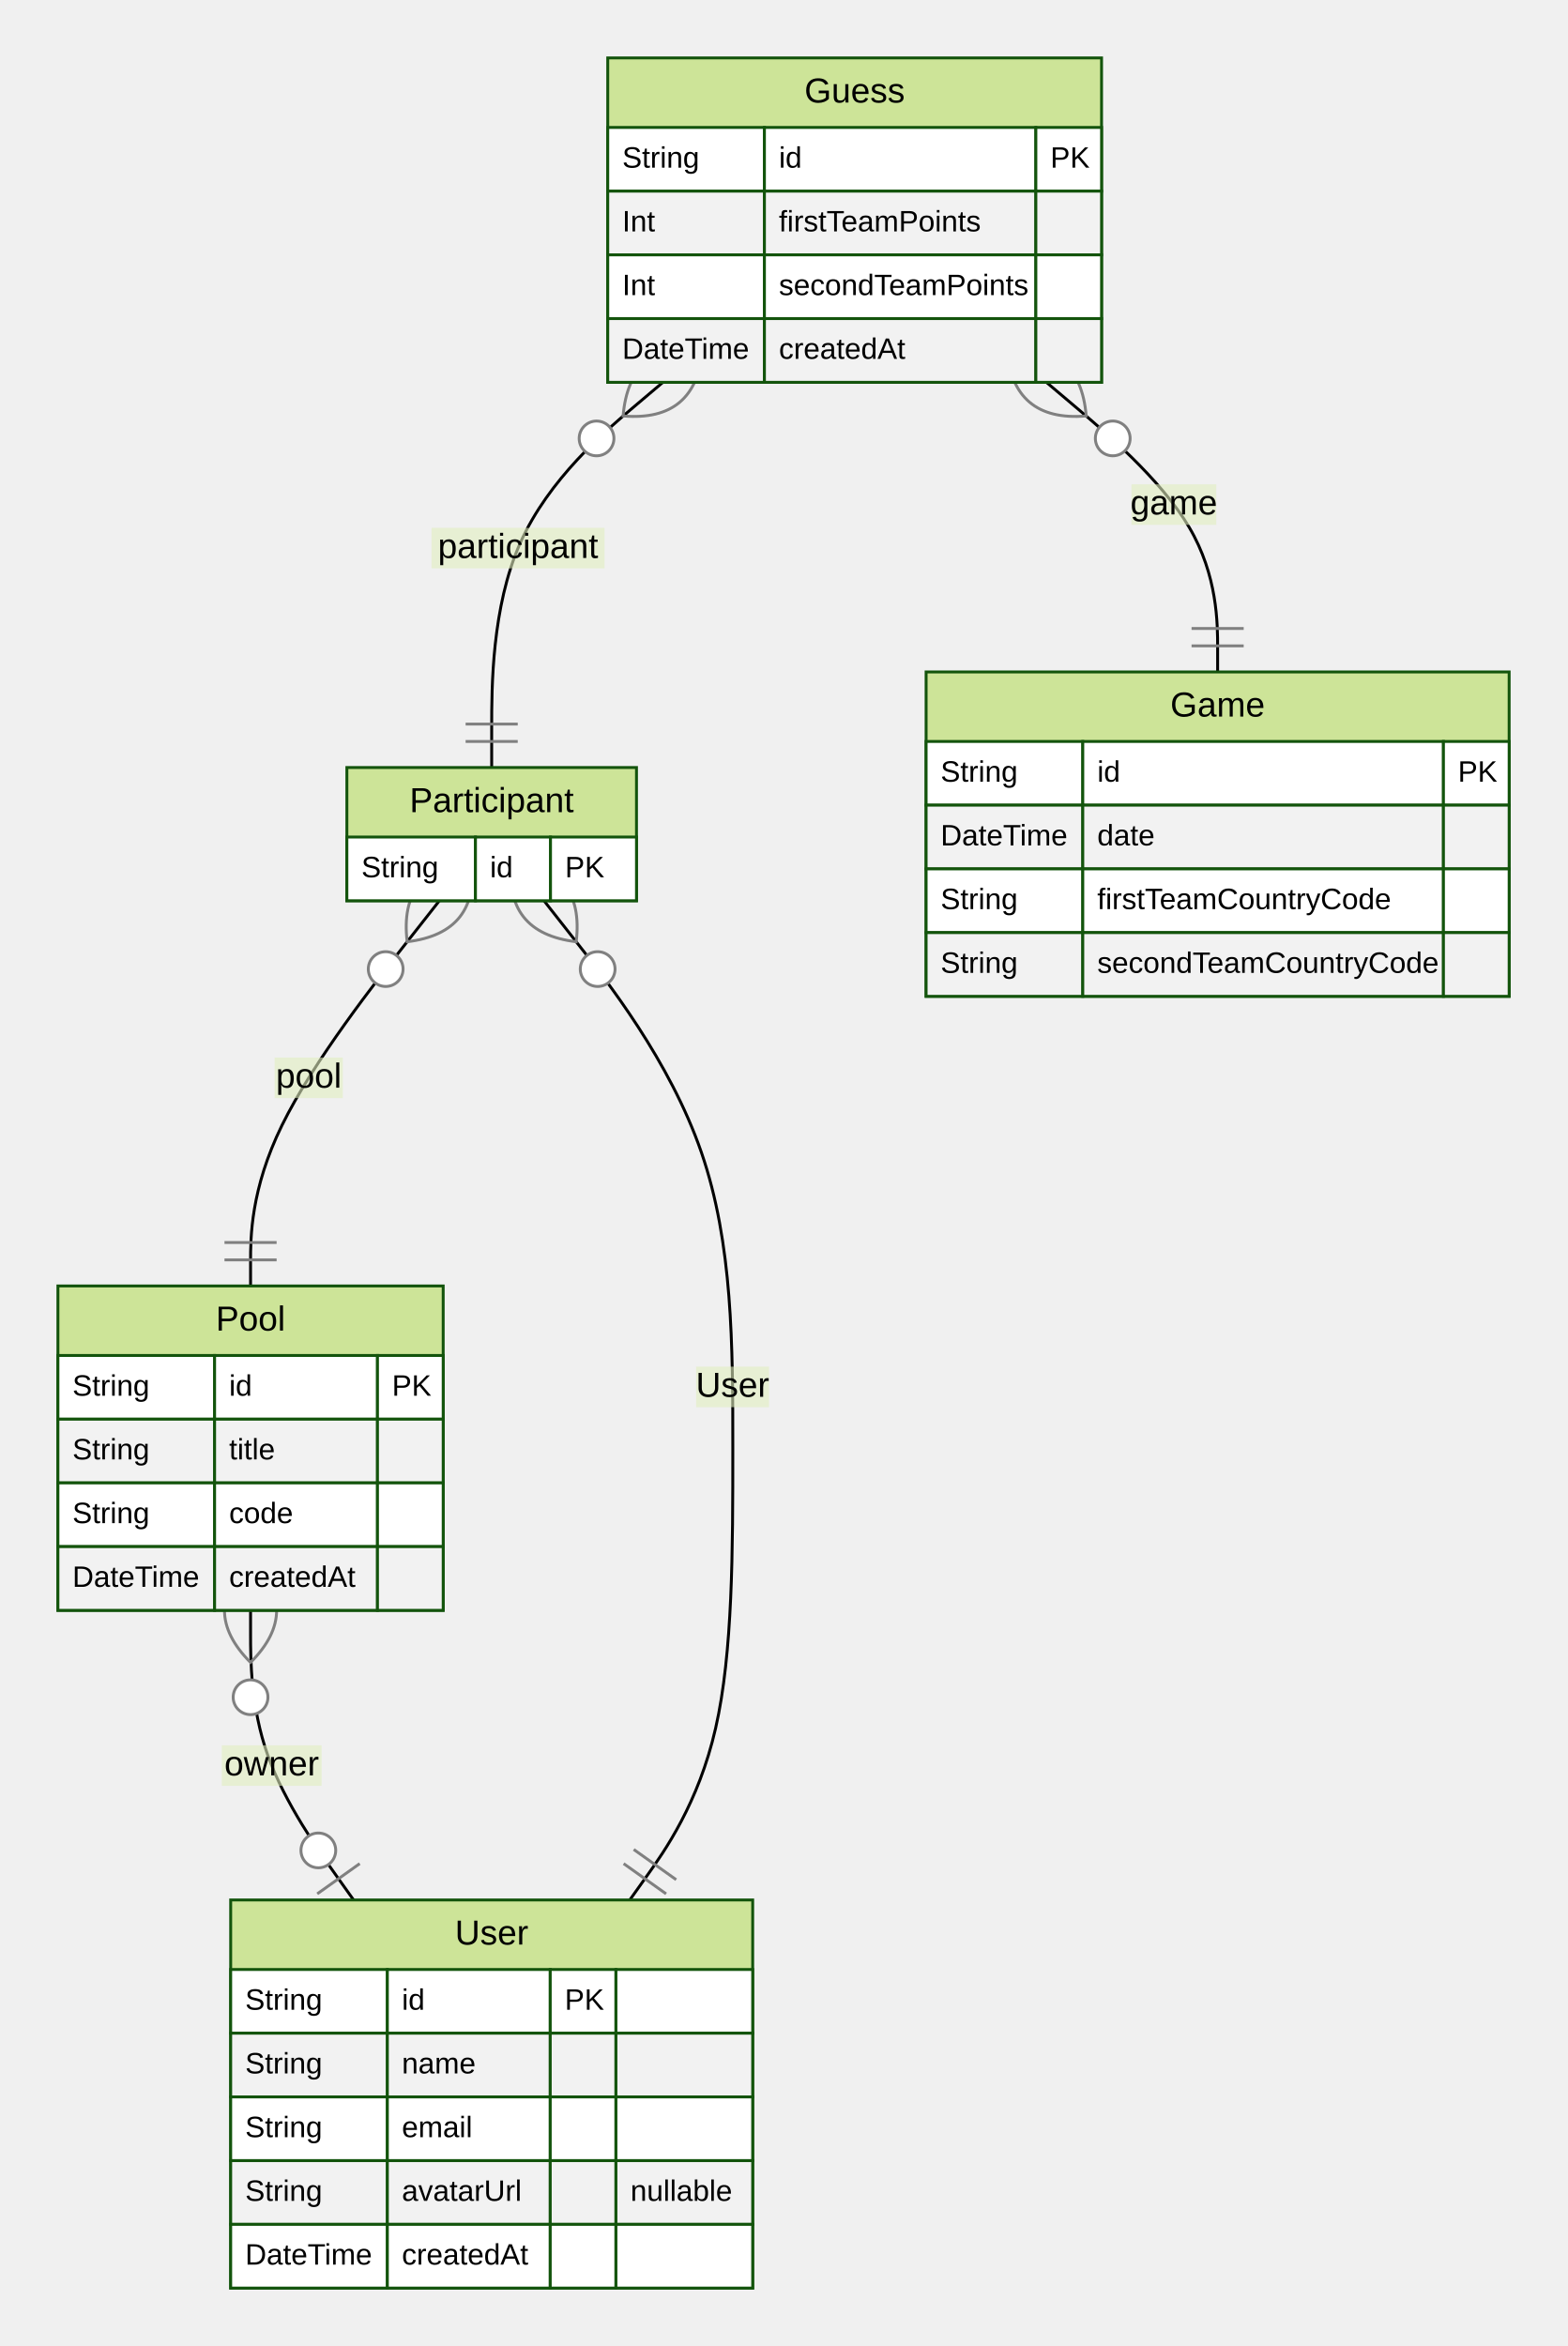
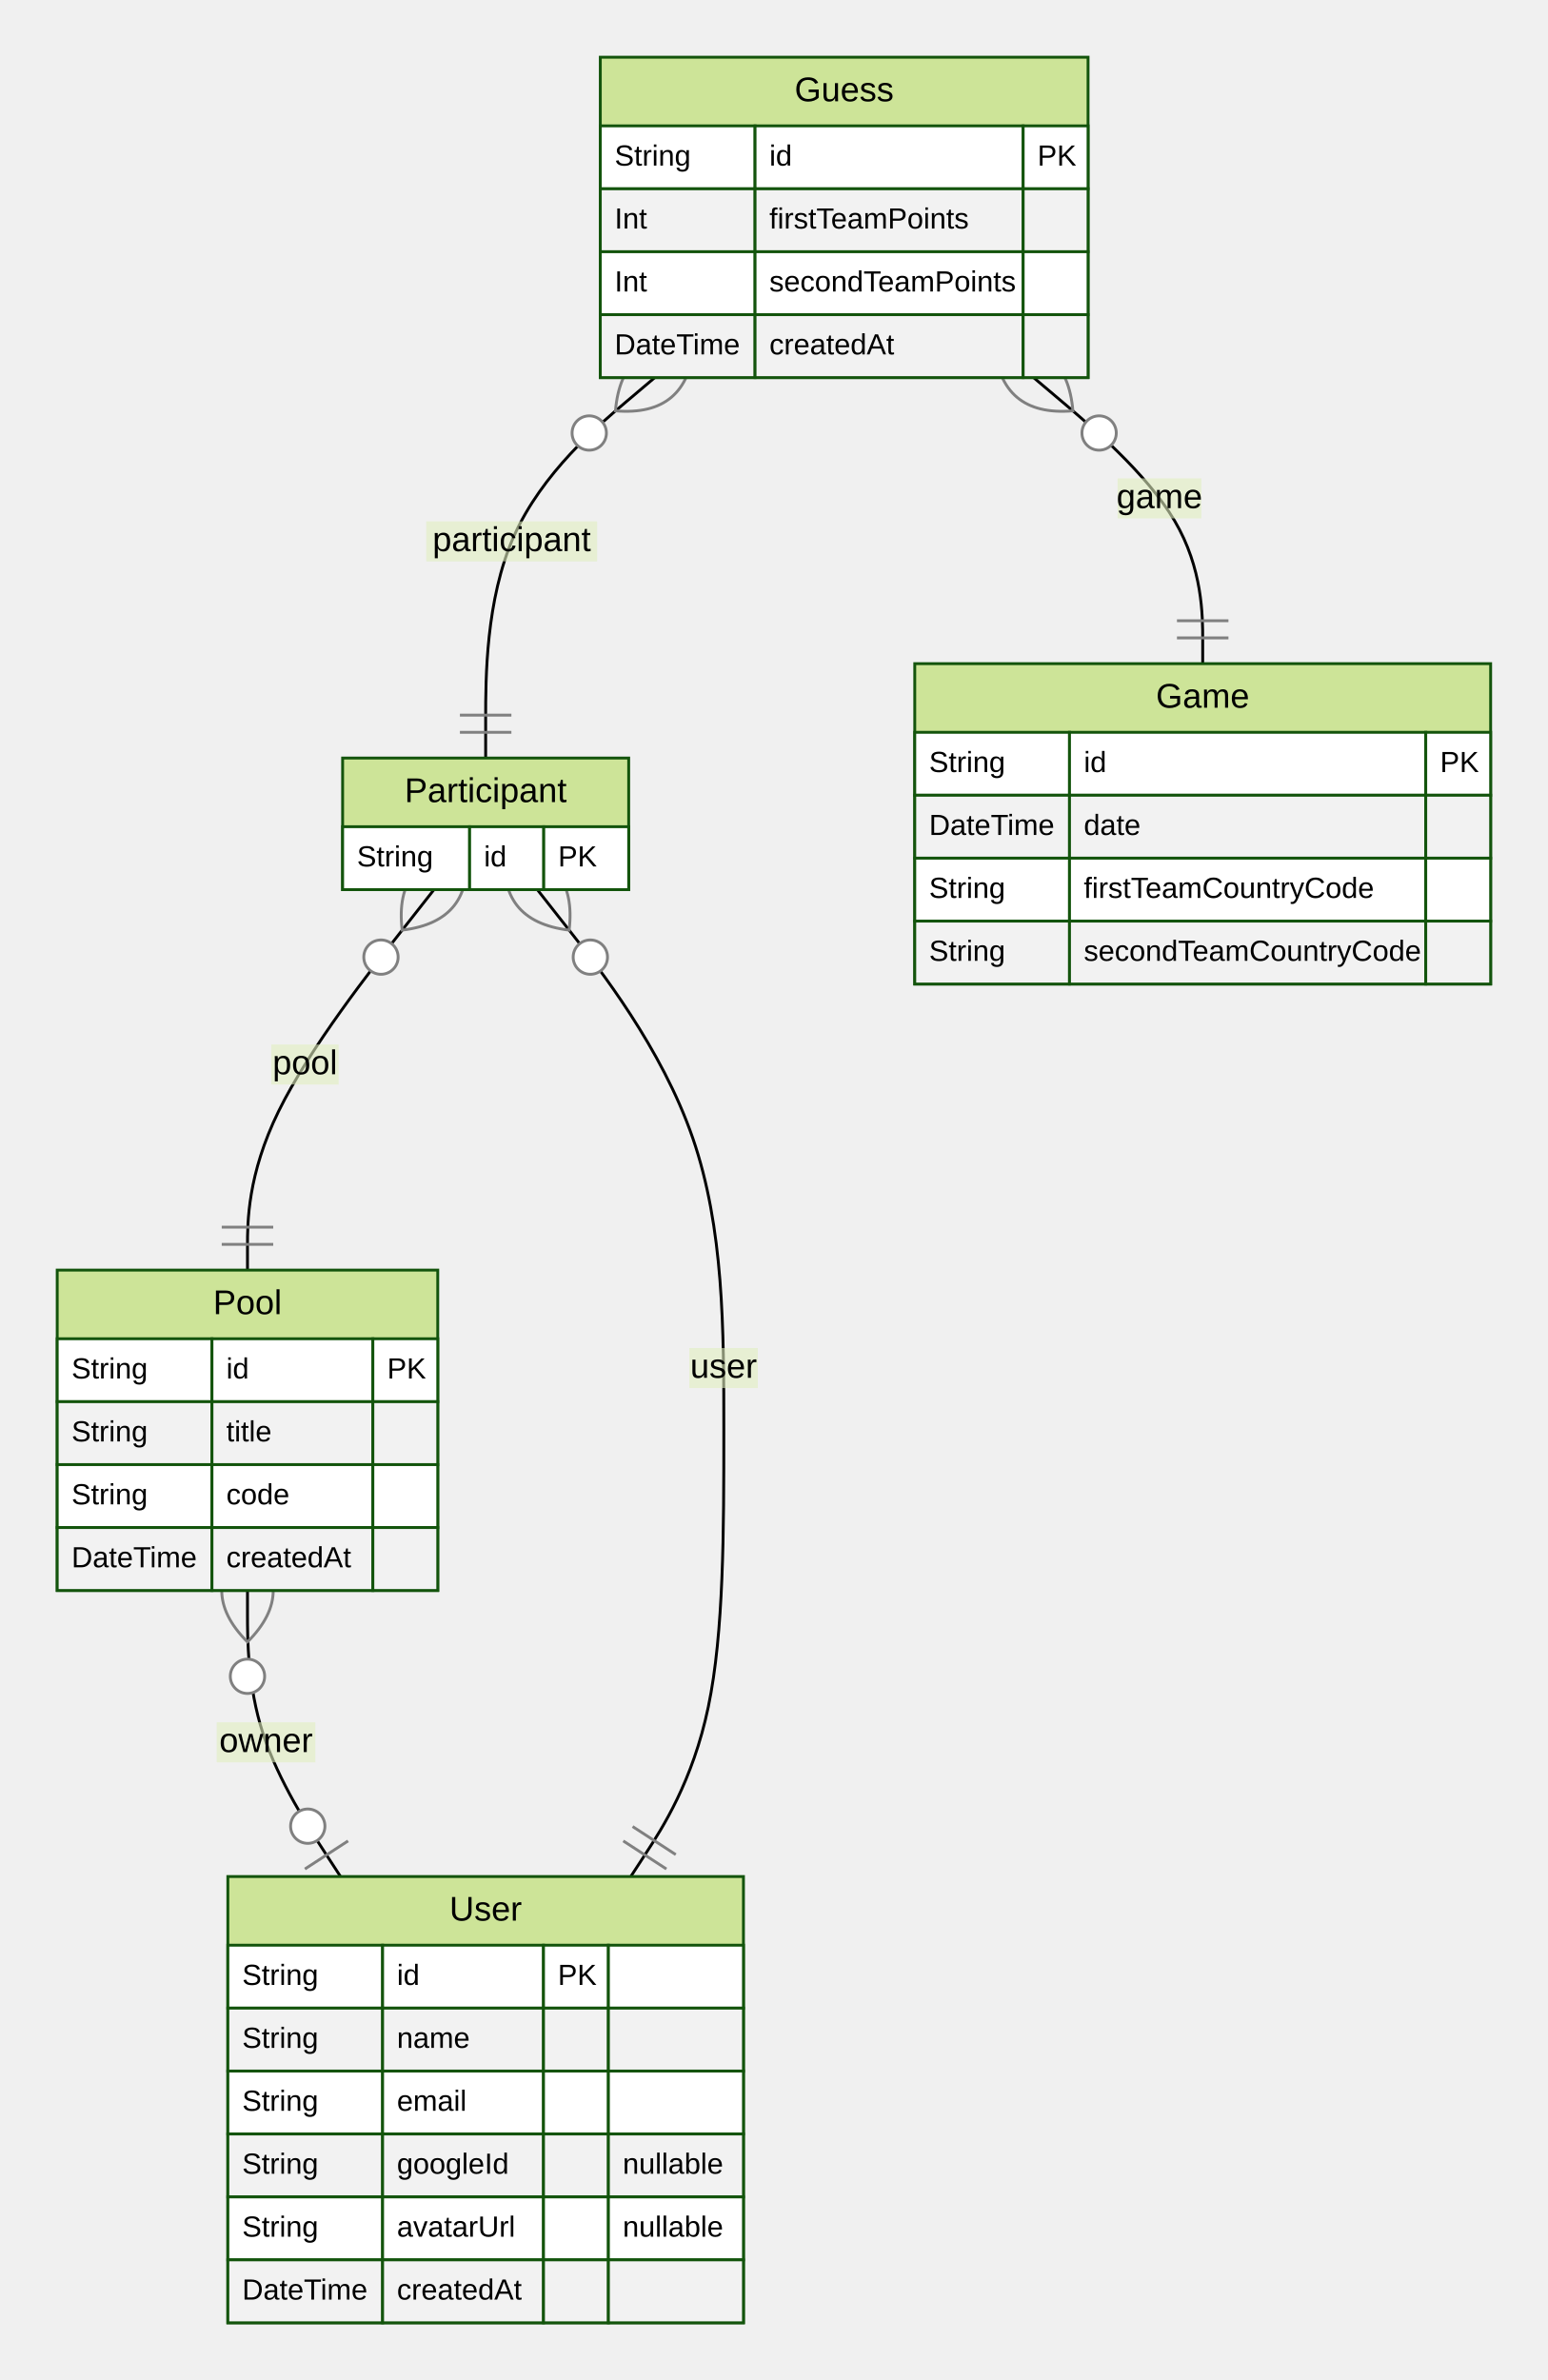
- <svg xmlns="http://www.w3.org/2000/svg" aria-labelledby="chart-title-mermaid-0 chart-desc-mermaid-0" role="img" viewBox="0 0 541.082 810" style="max-width: 541.082px; background-color: white;" width="100%" id="mermaid-0">
+ <svg xmlns="http://www.w3.org/2000/svg" aria-labelledby="chart-title-mermaid-0 chart-desc-mermaid-0" role="img" viewBox="0 0 541.082 832" style="max-width: 541.082px; background-color: white;" width="100%" id="mermaid-0">
  <style>#mermaid-0 {font-family:"trebuchet ms",verdana,arial,sans-serif;font-size:16px;fill:#000000;}#mermaid-0 .error-icon{fill:#552222;}#mermaid-0 .error-text{fill:#552222;stroke:#552222;}#mermaid-0 .edge-thickness-normal{stroke-width:2px;}#mermaid-0 .edge-thickness-thick{stroke-width:3.5px;}#mermaid-0 .edge-pattern-solid{stroke-dasharray:0;}#mermaid-0 .edge-pattern-dashed{stroke-dasharray:3;}#mermaid-0 .edge-pattern-dotted{stroke-dasharray:2;}#mermaid-0 .marker{fill:#000000;stroke:#000000;}#mermaid-0 .marker.cross{stroke:#000000;}#mermaid-0 svg{font-family:"trebuchet ms",verdana,arial,sans-serif;font-size:16px;}#mermaid-0 .entityBox{fill:#cde498;stroke:#13540c;}#mermaid-0 .attributeBoxOdd{fill:#ffffff;stroke:#13540c;}#mermaid-0 .attributeBoxEven{fill:#f2f2f2;stroke:#13540c;}#mermaid-0 .relationshipLabelBox{fill:hsl(78.158, 58.462%, 84.51%);opacity:0.7;background-color:hsl(78.158, 58.462%, 84.51%);}#mermaid-0 .relationshipLabelBox rect{opacity:0.5;}#mermaid-0 .relationshipLine{stroke:#000000;}#mermaid-0 :root{--mermaid-font-family:"trebuchet ms",verdana,arial,sans-serif;}</style>
  <g />
  <defs>
    <marker orient="auto" markerHeight="18" markerWidth="18" refY="9" refX="0" id="ONLY_ONE_START">
      <path d="M9,0 L9,18 M15,0 L15,18" fill="none" stroke="gray" />
    </marker>
  </defs>
  <defs>
    <marker orient="auto" markerHeight="18" markerWidth="18" refY="9" refX="18" id="ONLY_ONE_END">
      <path d="M3,0 L3,18 M9,0 L9,18" fill="none" stroke="gray" />
    </marker>
  </defs>
  <defs>
    <marker orient="auto" markerHeight="18" markerWidth="30" refY="9" refX="0" id="ZERO_OR_ONE_START">
      <circle r="6" cy="9" cx="21" fill="white" stroke="gray" />
      <path d="M9,0 L9,18" fill="none" stroke="gray" />
    </marker>
  </defs>
  <defs>
    <marker orient="auto" markerHeight="18" markerWidth="30" refY="9" refX="30" id="ZERO_OR_ONE_END">
      <circle r="6" cy="9" cx="9" fill="white" stroke="gray" />
      <path d="M21,0 L21,18" fill="none" stroke="gray" />
    </marker>
  </defs>
  <defs>
    <marker orient="auto" markerHeight="36" markerWidth="45" refY="18" refX="18" id="ONE_OR_MORE_START">
      <path d="M0,18 Q 18,0 36,18 Q 18,36 0,18 M42,9 L42,27" fill="none" stroke="gray" />
    </marker>
  </defs>
  <defs>
    <marker orient="auto" markerHeight="36" markerWidth="45" refY="18" refX="27" id="ONE_OR_MORE_END">
      <path d="M3,9 L3,27 M9,18 Q27,0 45,18 Q27,36 9,18" fill="none" stroke="gray" />
    </marker>
  </defs>
  <defs>
    <marker orient="auto" markerHeight="36" markerWidth="57" refY="18" refX="18" id="ZERO_OR_MORE_START">
      <circle r="6" cy="18" cx="48" fill="white" stroke="gray" />
      <path d="M0,18 Q18,0 36,18 Q18,36 0,18" fill="none" stroke="gray" />
    </marker>
  </defs>
  <defs>
    <marker orient="auto" markerHeight="36" markerWidth="57" refY="18" refX="39" id="ZERO_OR_MORE_END">
      <circle r="6" cy="18" cx="9" fill="white" stroke="gray" />
      <path d="M21,18 Q39,0 57,18 Q39,36 21,18" fill="none" stroke="gray" />
    </marker>
  </defs>
-   <path marker-start="url(#ZERO_OR_MORE_START)" marker-end="url(#ZERO_OR_ONE_END)" fill="none" stroke="gray" d="M86.513,556L86.513,564.333C86.513,572.667,86.513,589.333,92.443,606C98.373,622.667,110.233,639.333,116.163,647.667L122.093,656" class="er relationshipLine" />
+   <path marker-start="url(#ZERO_OR_MORE_START)" marker-end="url(#ZERO_OR_ONE_END)" fill="none" stroke="gray" d="M86.513,556L86.513,564.333C86.513,572.667,86.513,589.333,91.934,606C97.354,622.667,108.195,639.333,113.615,647.667L119.035,656" class="er relationshipLine" />
  <path marker-start="url(#ZERO_OR_MORE_START)" marker-end="url(#ONLY_ONE_END)" fill="none" stroke="gray" d="M151.705,311L140.839,324.833C129.974,338.667,108.244,366.333,97.378,388.5C86.513,410.667,86.513,427.333,86.513,435.667L86.513,444" class="er relationshipLine" />
-   <path marker-start="url(#ZERO_OR_MORE_START)" marker-end="url(#ONLY_ONE_END)" fill="none" stroke="gray" d="M187.835,311L198.7,324.833C209.565,338.667,231.296,366.333,242.161,397.833C253.026,429.333,253.026,464.667,253.026,500C253.026,535.333,253.026,570.667,247.096,596.667C241.167,622.667,229.307,639.333,223.377,647.667L217.447,656" class="er relationshipLine" />
+   <path marker-start="url(#ZERO_OR_MORE_START)" marker-end="url(#ONLY_ONE_END)" fill="none" stroke="gray" d="M187.835,311L198.7,324.833C209.565,338.667,231.296,366.333,242.161,397.833C253.026,429.333,253.026,464.667,253.026,500C253.026,535.333,253.026,570.667,247.606,596.667C242.186,622.667,231.345,639.333,225.925,647.667L220.504,656" class="er relationshipLine" />
  <path marker-start="url(#ZERO_OR_MORE_START)" marker-end="url(#ONLY_ONE_END)" fill="none" stroke="gray" d="M228.887,132L219.034,140.333C209.181,148.667,189.476,165.333,179.623,187.5C169.77,209.667,169.77,237.333,169.77,251.167L169.77,265" class="er relationshipLine" />
  <path marker-start="url(#ZERO_OR_MORE_START)" marker-end="url(#ONLY_ONE_END)" fill="none" stroke="gray" d="M361.309,132L371.162,140.333C381.015,148.667,400.72,165.333,410.573,182C420.426,198.667,420.426,215.333,420.426,223.667L420.426,232" class="er relationshipLine" />
  <g transform="translate(20,444 )" id="Pool">
    <rect height="112" width="133.026" y="0" x="0" stroke="gray" fill-opacity="100%" fill="honeydew" class="er entityBox" />
    <text transform="translate(66.51321,12)" style="font-family: &quot;trebuchet ms&quot;, verdana, arial, sans-serif;; font-size: 12px" text-anchor="middle" dominant-baseline="middle" y="0" x="0" id="entity-Pool" class="er entityLabel">Pool</text>
    <rect height="22" width="54.096" y="24" x="0" stroke="gray" fill-opacity="100%" fill="honeydew" class="er attributeBoxOdd" />
    <text transform="translate(5,35)" style="font-family: &quot;trebuchet ms&quot;, verdana, arial, sans-serif;; font-size: 10.2px" text-anchor="left" dominant-baseline="middle" y="0" x="0" id="entity-Pool-attr-1-type" class="er entityLabel">String</text>
    <rect height="22" width="56.243" y="24" x="54.096" stroke="gray" fill-opacity="100%" fill="honeydew" class="er attributeBoxOdd" />
    <text transform="translate(59.09555,35)" style="font-family: &quot;trebuchet ms&quot;, verdana, arial, sans-serif;; font-size: 10.2px" text-anchor="left" dominant-baseline="middle" y="0" x="0" id="entity-Pool-attr-1-name" class="er entityLabel">id</text>
    <rect height="22" width="22.688" y="24" x="110.339" stroke="gray" fill-opacity="100%" fill="honeydew" class="er attributeBoxOdd" />
    <text transform="translate(115.3387,35)" style="font-family: &quot;trebuchet ms&quot;, verdana, arial, sans-serif;; font-size: 10.2px" text-anchor="left" dominant-baseline="middle" y="0" x="0" id="entity-Pool-attr-1-key" class="er entityLabel">PK</text>
    <rect height="22" width="54.096" y="46" x="0" stroke="gray" fill-opacity="100%" fill="honeydew" class="er attributeBoxEven" />
    <text transform="translate(5,57)" style="font-family: &quot;trebuchet ms&quot;, verdana, arial, sans-serif;; font-size: 10.2px" text-anchor="left" dominant-baseline="middle" y="0" x="0" id="entity-Pool-attr-2-type" class="er entityLabel">String</text>
    <rect height="22" width="56.243" y="46" x="54.096" stroke="gray" fill-opacity="100%" fill="honeydew" class="er attributeBoxEven" />
    <text transform="translate(59.09555,57)" style="font-family: &quot;trebuchet ms&quot;, verdana, arial, sans-serif;; font-size: 10.2px" text-anchor="left" dominant-baseline="middle" y="0" x="0" id="entity-Pool-attr-2-name" class="er entityLabel">title</text>
    <rect height="22" width="22.688" y="46" x="110.339" stroke="gray" fill-opacity="100%" fill="honeydew" class="er attributeBoxEven" />
    <text transform="translate(115.3387,57)" style="font-family: &quot;trebuchet ms&quot;, verdana, arial, sans-serif;; font-size: 10.2px" text-anchor="left" dominant-baseline="middle" y="0" x="0" id="entity-Pool-attr-2-key" class="er entityLabel" />
    <rect height="22" width="54.096" y="68" x="0" stroke="gray" fill-opacity="100%" fill="honeydew" class="er attributeBoxOdd" />
    <text transform="translate(5,79)" style="font-family: &quot;trebuchet ms&quot;, verdana, arial, sans-serif;; font-size: 10.2px" text-anchor="left" dominant-baseline="middle" y="0" x="0" id="entity-Pool-attr-3-type" class="er entityLabel">String</text>
    <rect height="22" width="56.243" y="68" x="54.096" stroke="gray" fill-opacity="100%" fill="honeydew" class="er attributeBoxOdd" />
    <text transform="translate(59.09555,79)" style="font-family: &quot;trebuchet ms&quot;, verdana, arial, sans-serif;; font-size: 10.2px" text-anchor="left" dominant-baseline="middle" y="0" x="0" id="entity-Pool-attr-3-name" class="er entityLabel">code</text>
    <rect height="22" width="22.688" y="68" x="110.339" stroke="gray" fill-opacity="100%" fill="honeydew" class="er attributeBoxOdd" />
    <text transform="translate(115.3387,79)" style="font-family: &quot;trebuchet ms&quot;, verdana, arial, sans-serif;; font-size: 10.2px" text-anchor="left" dominant-baseline="middle" y="0" x="0" id="entity-Pool-attr-3-key" class="er entityLabel" />
    <rect height="22" width="54.096" y="90" x="0" stroke="gray" fill-opacity="100%" fill="honeydew" class="er attributeBoxEven" />
    <text transform="translate(5,101)" style="font-family: &quot;trebuchet ms&quot;, verdana, arial, sans-serif;; font-size: 10.2px" text-anchor="left" dominant-baseline="middle" y="0" x="0" id="entity-Pool-attr-4-type" class="er entityLabel">DateTime</text>
    <rect height="22" width="56.243" y="90" x="54.096" stroke="gray" fill-opacity="100%" fill="honeydew" class="er attributeBoxEven" />
    <text transform="translate(59.09555,101)" style="font-family: &quot;trebuchet ms&quot;, verdana, arial, sans-serif;; font-size: 10.2px" text-anchor="left" dominant-baseline="middle" y="0" x="0" id="entity-Pool-attr-4-name" class="er entityLabel">createdAt</text>
    <rect height="22" width="22.688" y="90" x="110.339" stroke="gray" fill-opacity="100%" fill="honeydew" class="er attributeBoxEven" />
    <text transform="translate(115.3387,101)" style="font-family: &quot;trebuchet ms&quot;, verdana, arial, sans-serif;; font-size: 10.2px" text-anchor="left" dominant-baseline="middle" y="0" x="0" id="entity-Pool-attr-4-key" class="er entityLabel" />
  </g>
  <g transform="translate(119.7698,265 )" id="Participant">
    <rect height="46" width="100" y="0" x="0" stroke="gray" fill-opacity="100%" fill="honeydew" class="er entityBox" />
    <text transform="translate(50,12)" style="font-family: &quot;trebuchet ms&quot;, verdana, arial, sans-serif;; font-size: 12px" text-anchor="middle" dominant-baseline="middle" y="0" x="0" id="entity-Participant" class="er entityLabel">Participant</text>
    <rect height="22" width="44.399" y="24" x="0" stroke="gray" fill-opacity="100%" fill="honeydew" class="er attributeBoxOdd" />
    <text transform="translate(5,35)" style="font-family: &quot;trebuchet ms&quot;, verdana, arial, sans-serif;; font-size: 10.2px" text-anchor="left" dominant-baseline="middle" y="0" x="0" id="entity-Participant-attr-1-type" class="er entityLabel">String</text>
    <rect height="22" width="25.911" y="24" x="44.399" stroke="gray" fill-opacity="100%" fill="honeydew" class="er attributeBoxOdd" />
    <text transform="translate(49.39862,35)" style="font-family: &quot;trebuchet ms&quot;, verdana, arial, sans-serif;; font-size: 10.2px" text-anchor="left" dominant-baseline="middle" y="0" x="0" id="entity-Participant-attr-1-name" class="er entityLabel">id</text>
    <rect height="22" width="29.69" y="24" x="70.31" stroke="gray" fill-opacity="100%" fill="honeydew" class="er attributeBoxOdd" />
    <text transform="translate(75.30976,35)" style="font-family: &quot;trebuchet ms&quot;, verdana, arial, sans-serif;; font-size: 10.2px" text-anchor="left" dominant-baseline="middle" y="0" x="0" id="entity-Participant-attr-1-key" class="er entityLabel">PK</text>
  </g>
  <g transform="translate(79.65034,656 )" id="User">
-     <rect height="134" width="180.239" y="0" x="0" stroke="gray" fill-opacity="100%" fill="honeydew" class="er entityBox" />
+     <rect height="156" width="180.239" y="0" x="0" stroke="gray" fill-opacity="100%" fill="honeydew" class="er entityBox" />
    <text transform="translate(90.11948,12)" style="font-family: &quot;trebuchet ms&quot;, verdana, arial, sans-serif;; font-size: 12px" text-anchor="middle" dominant-baseline="middle" y="0" x="0" id="entity-User" class="er entityLabel">User</text>
    <rect height="22" width="54.096" y="24" x="0" stroke="gray" fill-opacity="100%" fill="honeydew" class="er attributeBoxOdd" />
    <text transform="translate(5,35)" style="font-family: &quot;trebuchet ms&quot;, verdana, arial, sans-serif;; font-size: 10.2px" text-anchor="left" dominant-baseline="middle" y="0" x="0" id="entity-User-attr-1-type" class="er entityLabel">String</text>
    <rect height="22" width="56.243" y="24" x="54.096" stroke="gray" fill-opacity="100%" fill="honeydew" class="er attributeBoxOdd" />
    <text transform="translate(59.09555,35)" style="font-family: &quot;trebuchet ms&quot;, verdana, arial, sans-serif;; font-size: 10.2px" text-anchor="left" dominant-baseline="middle" y="0" x="0" id="entity-User-attr-1-name" class="er entityLabel">id</text>
    <rect height="22" width="22.688" y="24" x="110.339" stroke="gray" fill-opacity="100%" fill="honeydew" class="er attributeBoxOdd" />
    <text transform="translate(115.3387,35)" style="font-family: &quot;trebuchet ms&quot;, verdana, arial, sans-serif;; font-size: 10.2px" text-anchor="left" dominant-baseline="middle" y="0" x="0" id="entity-User-attr-1-key" class="er entityLabel">PK</text>
    <rect height="22" width="47.213" y="24" x="133.026" stroke="gray" fill-opacity="100%" fill="honeydew" class="er attributeBoxOdd" />
    <text transform="translate(138.0264,35)" style="font-family: &quot;trebuchet ms&quot;, verdana, arial, sans-serif;; font-size: 10.2px" text-anchor="left" dominant-baseline="middle" y="0" x="0" id="entity-User-attr-1-comment" class="er entityLabel" />
    <rect height="22" width="54.096" y="46" x="0" stroke="gray" fill-opacity="100%" fill="honeydew" class="er attributeBoxEven" />
    <text transform="translate(5,57)" style="font-family: &quot;trebuchet ms&quot;, verdana, arial, sans-serif;; font-size: 10.2px" text-anchor="left" dominant-baseline="middle" y="0" x="0" id="entity-User-attr-2-type" class="er entityLabel">String</text>
    <rect height="22" width="56.243" y="46" x="54.096" stroke="gray" fill-opacity="100%" fill="honeydew" class="er attributeBoxEven" />
    <text transform="translate(59.09555,57)" style="font-family: &quot;trebuchet ms&quot;, verdana, arial, sans-serif;; font-size: 10.2px" text-anchor="left" dominant-baseline="middle" y="0" x="0" id="entity-User-attr-2-name" class="er entityLabel">name</text>
    <rect height="22" width="22.688" y="46" x="110.339" stroke="gray" fill-opacity="100%" fill="honeydew" class="er attributeBoxEven" />
    <text transform="translate(115.3387,57)" style="font-family: &quot;trebuchet ms&quot;, verdana, arial, sans-serif;; font-size: 10.2px" text-anchor="left" dominant-baseline="middle" y="0" x="0" id="entity-User-attr-2-key" class="er entityLabel" />
    <rect height="22" width="47.213" y="46" x="133.026" stroke="gray" fill-opacity="100%" fill="honeydew" class="er attributeBoxEven" />
    <text transform="translate(138.0264,57)" style="font-family: &quot;trebuchet ms&quot;, verdana, arial, sans-serif;; font-size: 10.2px" text-anchor="left" dominant-baseline="middle" y="0" x="0" id="entity-User-attr-2-comment" class="er entityLabel" />
    <rect height="22" width="54.096" y="68" x="0" stroke="gray" fill-opacity="100%" fill="honeydew" class="er attributeBoxOdd" />
    <text transform="translate(5,79)" style="font-family: &quot;trebuchet ms&quot;, verdana, arial, sans-serif;; font-size: 10.2px" text-anchor="left" dominant-baseline="middle" y="0" x="0" id="entity-User-attr-3-type" class="er entityLabel">String</text>
    <rect height="22" width="56.243" y="68" x="54.096" stroke="gray" fill-opacity="100%" fill="honeydew" class="er attributeBoxOdd" />
    <text transform="translate(59.09555,79)" style="font-family: &quot;trebuchet ms&quot;, verdana, arial, sans-serif;; font-size: 10.2px" text-anchor="left" dominant-baseline="middle" y="0" x="0" id="entity-User-attr-3-name" class="er entityLabel">email</text>
    <rect height="22" width="22.688" y="68" x="110.339" stroke="gray" fill-opacity="100%" fill="honeydew" class="er attributeBoxOdd" />
    <text transform="translate(115.3387,79)" style="font-family: &quot;trebuchet ms&quot;, verdana, arial, sans-serif;; font-size: 10.2px" text-anchor="left" dominant-baseline="middle" y="0" x="0" id="entity-User-attr-3-key" class="er entityLabel" />
    <rect height="22" width="47.213" y="68" x="133.026" stroke="gray" fill-opacity="100%" fill="honeydew" class="er attributeBoxOdd" />
    <text transform="translate(138.0264,79)" style="font-family: &quot;trebuchet ms&quot;, verdana, arial, sans-serif;; font-size: 10.2px" text-anchor="left" dominant-baseline="middle" y="0" x="0" id="entity-User-attr-3-comment" class="er entityLabel" />
    <rect height="22" width="54.096" y="90" x="0" stroke="gray" fill-opacity="100%" fill="honeydew" class="er attributeBoxEven" />
    <text transform="translate(5,101)" style="font-family: &quot;trebuchet ms&quot;, verdana, arial, sans-serif;; font-size: 10.2px" text-anchor="left" dominant-baseline="middle" y="0" x="0" id="entity-User-attr-4-type" class="er entityLabel">String</text>
    <rect height="22" width="56.243" y="90" x="54.096" stroke="gray" fill-opacity="100%" fill="honeydew" class="er attributeBoxEven" />
-     <text transform="translate(59.09555,101)" style="font-family: &quot;trebuchet ms&quot;, verdana, arial, sans-serif;; font-size: 10.2px" text-anchor="left" dominant-baseline="middle" y="0" x="0" id="entity-User-attr-4-name" class="er entityLabel">avatarUrl</text>
+     <text transform="translate(59.09555,101)" style="font-family: &quot;trebuchet ms&quot;, verdana, arial, sans-serif;; font-size: 10.2px" text-anchor="left" dominant-baseline="middle" y="0" x="0" id="entity-User-attr-4-name" class="er entityLabel">googleId</text>
    <rect height="22" width="22.688" y="90" x="110.339" stroke="gray" fill-opacity="100%" fill="honeydew" class="er attributeBoxEven" />
    <text transform="translate(115.3387,101)" style="font-family: &quot;trebuchet ms&quot;, verdana, arial, sans-serif;; font-size: 10.2px" text-anchor="left" dominant-baseline="middle" y="0" x="0" id="entity-User-attr-4-key" class="er entityLabel" />
    <rect height="22" width="47.213" y="90" x="133.026" stroke="gray" fill-opacity="100%" fill="honeydew" class="er attributeBoxEven" />
    <text transform="translate(138.0264,101)" style="font-family: &quot;trebuchet ms&quot;, verdana, arial, sans-serif;; font-size: 10.2px" text-anchor="left" dominant-baseline="middle" y="0" x="0" id="entity-User-attr-4-comment" class="er entityLabel">nullable</text>
    <rect height="22" width="54.096" y="112" x="0" stroke="gray" fill-opacity="100%" fill="honeydew" class="er attributeBoxOdd" />
-     <text transform="translate(5,123)" style="font-family: &quot;trebuchet ms&quot;, verdana, arial, sans-serif;; font-size: 10.2px" text-anchor="left" dominant-baseline="middle" y="0" x="0" id="entity-User-attr-5-type" class="er entityLabel">DateTime</text>
+     <text transform="translate(5,123)" style="font-family: &quot;trebuchet ms&quot;, verdana, arial, sans-serif;; font-size: 10.2px" text-anchor="left" dominant-baseline="middle" y="0" x="0" id="entity-User-attr-5-type" class="er entityLabel">String</text>
    <rect height="22" width="56.243" y="112" x="54.096" stroke="gray" fill-opacity="100%" fill="honeydew" class="er attributeBoxOdd" />
-     <text transform="translate(59.09555,123)" style="font-family: &quot;trebuchet ms&quot;, verdana, arial, sans-serif;; font-size: 10.2px" text-anchor="left" dominant-baseline="middle" y="0" x="0" id="entity-User-attr-5-name" class="er entityLabel">createdAt</text>
+     <text transform="translate(59.09555,123)" style="font-family: &quot;trebuchet ms&quot;, verdana, arial, sans-serif;; font-size: 10.2px" text-anchor="left" dominant-baseline="middle" y="0" x="0" id="entity-User-attr-5-name" class="er entityLabel">avatarUrl</text>
    <rect height="22" width="22.688" y="112" x="110.339" stroke="gray" fill-opacity="100%" fill="honeydew" class="er attributeBoxOdd" />
    <text transform="translate(115.3387,123)" style="font-family: &quot;trebuchet ms&quot;, verdana, arial, sans-serif;; font-size: 10.2px" text-anchor="left" dominant-baseline="middle" y="0" x="0" id="entity-User-attr-5-key" class="er entityLabel" />
    <rect height="22" width="47.213" y="112" x="133.026" stroke="gray" fill-opacity="100%" fill="honeydew" class="er attributeBoxOdd" />
-     <text transform="translate(138.0264,123)" style="font-family: &quot;trebuchet ms&quot;, verdana, arial, sans-serif;; font-size: 10.2px" text-anchor="left" dominant-baseline="middle" y="0" x="0" id="entity-User-attr-5-comment" class="er entityLabel" />
+     <text transform="translate(138.0264,123)" style="font-family: &quot;trebuchet ms&quot;, verdana, arial, sans-serif;; font-size: 10.2px" text-anchor="left" dominant-baseline="middle" y="0" x="0" id="entity-User-attr-5-comment" class="er entityLabel">nullable</text>
+     <rect height="22" width="54.096" y="134" x="0" stroke="gray" fill-opacity="100%" fill="honeydew" class="er attributeBoxEven" />
+     <text transform="translate(5,145)" style="font-family: &quot;trebuchet ms&quot;, verdana, arial, sans-serif;; font-size: 10.2px" text-anchor="left" dominant-baseline="middle" y="0" x="0" id="entity-User-attr-6-type" class="er entityLabel">DateTime</text>
+     <rect height="22" width="56.243" y="134" x="54.096" stroke="gray" fill-opacity="100%" fill="honeydew" class="er attributeBoxEven" />
+     <text transform="translate(59.09555,145)" style="font-family: &quot;trebuchet ms&quot;, verdana, arial, sans-serif;; font-size: 10.2px" text-anchor="left" dominant-baseline="middle" y="0" x="0" id="entity-User-attr-6-name" class="er entityLabel">createdAt</text>
+     <rect height="22" width="22.688" y="134" x="110.339" stroke="gray" fill-opacity="100%" fill="honeydew" class="er attributeBoxEven" />
+     <text transform="translate(115.3387,145)" style="font-family: &quot;trebuchet ms&quot;, verdana, arial, sans-serif;; font-size: 10.2px" text-anchor="left" dominant-baseline="middle" y="0" x="0" id="entity-User-attr-6-key" class="er entityLabel" />
+     <rect height="22" width="47.213" y="134" x="133.026" stroke="gray" fill-opacity="100%" fill="honeydew" class="er attributeBoxEven" />
+     <text transform="translate(138.0264,145)" style="font-family: &quot;trebuchet ms&quot;, verdana, arial, sans-serif;; font-size: 10.2px" text-anchor="left" dominant-baseline="middle" y="0" x="0" id="entity-User-attr-6-comment" class="er entityLabel" />
  </g>
  <g transform="translate(319.7698,232 )" id="Game">
    <rect height="112" width="201.312" y="0" x="0" stroke="gray" fill-opacity="100%" fill="honeydew" class="er entityBox" />
    <text transform="translate(100.6562,12)" style="font-family: &quot;trebuchet ms&quot;, verdana, arial, sans-serif;; font-size: 12px" text-anchor="middle" dominant-baseline="middle" y="0" x="0" id="entity-Game" class="er entityLabel">Game</text>
    <rect height="22" width="54.096" y="24" x="0" stroke="gray" fill-opacity="100%" fill="honeydew" class="er attributeBoxOdd" />
    <text transform="translate(5,35)" style="font-family: &quot;trebuchet ms&quot;, verdana, arial, sans-serif;; font-size: 10.2px" text-anchor="left" dominant-baseline="middle" y="0" x="0" id="entity-Game-attr-1-type" class="er entityLabel">String</text>
    <rect height="22" width="124.529" y="24" x="54.096" stroke="gray" fill-opacity="100%" fill="honeydew" class="er attributeBoxOdd" />
    <text transform="translate(59.09555,35)" style="font-family: &quot;trebuchet ms&quot;, verdana, arial, sans-serif;; font-size: 10.2px" text-anchor="left" dominant-baseline="middle" y="0" x="0" id="entity-Game-attr-1-name" class="er entityLabel">id</text>
    <rect height="22" width="22.688" y="24" x="178.625" stroke="gray" fill-opacity="100%" fill="honeydew" class="er attributeBoxOdd" />
    <text transform="translate(183.6248,35)" style="font-family: &quot;trebuchet ms&quot;, verdana, arial, sans-serif;; font-size: 10.2px" text-anchor="left" dominant-baseline="middle" y="0" x="0" id="entity-Game-attr-1-key" class="er entityLabel">PK</text>
    <rect height="22" width="54.096" y="46" x="0" stroke="gray" fill-opacity="100%" fill="honeydew" class="er attributeBoxEven" />
    <text transform="translate(5,57)" style="font-family: &quot;trebuchet ms&quot;, verdana, arial, sans-serif;; font-size: 10.2px" text-anchor="left" dominant-baseline="middle" y="0" x="0" id="entity-Game-attr-2-type" class="er entityLabel">DateTime</text>
    <rect height="22" width="124.529" y="46" x="54.096" stroke="gray" fill-opacity="100%" fill="honeydew" class="er attributeBoxEven" />
    <text transform="translate(59.09555,57)" style="font-family: &quot;trebuchet ms&quot;, verdana, arial, sans-serif;; font-size: 10.2px" text-anchor="left" dominant-baseline="middle" y="0" x="0" id="entity-Game-attr-2-name" class="er entityLabel">date</text>
    <rect height="22" width="22.688" y="46" x="178.625" stroke="gray" fill-opacity="100%" fill="honeydew" class="er attributeBoxEven" />
    <text transform="translate(183.6248,57)" style="font-family: &quot;trebuchet ms&quot;, verdana, arial, sans-serif;; font-size: 10.2px" text-anchor="left" dominant-baseline="middle" y="0" x="0" id="entity-Game-attr-2-key" class="er entityLabel" />
    <rect height="22" width="54.096" y="68" x="0" stroke="gray" fill-opacity="100%" fill="honeydew" class="er attributeBoxOdd" />
    <text transform="translate(5,79)" style="font-family: &quot;trebuchet ms&quot;, verdana, arial, sans-serif;; font-size: 10.2px" text-anchor="left" dominant-baseline="middle" y="0" x="0" id="entity-Game-attr-3-type" class="er entityLabel">String</text>
    <rect height="22" width="124.529" y="68" x="54.096" stroke="gray" fill-opacity="100%" fill="honeydew" class="er attributeBoxOdd" />
    <text transform="translate(59.09555,79)" style="font-family: &quot;trebuchet ms&quot;, verdana, arial, sans-serif;; font-size: 10.2px" text-anchor="left" dominant-baseline="middle" y="0" x="0" id="entity-Game-attr-3-name" class="er entityLabel">firstTeamCountryCode</text>
    <rect height="22" width="22.688" y="68" x="178.625" stroke="gray" fill-opacity="100%" fill="honeydew" class="er attributeBoxOdd" />
    <text transform="translate(183.6248,79)" style="font-family: &quot;trebuchet ms&quot;, verdana, arial, sans-serif;; font-size: 10.2px" text-anchor="left" dominant-baseline="middle" y="0" x="0" id="entity-Game-attr-3-key" class="er entityLabel" />
    <rect height="22" width="54.096" y="90" x="0" stroke="gray" fill-opacity="100%" fill="honeydew" class="er attributeBoxEven" />
    <text transform="translate(5,101)" style="font-family: &quot;trebuchet ms&quot;, verdana, arial, sans-serif;; font-size: 10.2px" text-anchor="left" dominant-baseline="middle" y="0" x="0" id="entity-Game-attr-4-type" class="er entityLabel">String</text>
    <rect height="22" width="124.529" y="90" x="54.096" stroke="gray" fill-opacity="100%" fill="honeydew" class="er attributeBoxEven" />
    <text transform="translate(59.09555,101)" style="font-family: &quot;trebuchet ms&quot;, verdana, arial, sans-serif;; font-size: 10.2px" text-anchor="left" dominant-baseline="middle" y="0" x="0" id="entity-Game-attr-4-name" class="er entityLabel">secondTeamCountryCode</text>
    <rect height="22" width="22.688" y="90" x="178.625" stroke="gray" fill-opacity="100%" fill="honeydew" class="er attributeBoxEven" />
    <text transform="translate(183.6248,101)" style="font-family: &quot;trebuchet ms&quot;, verdana, arial, sans-serif;; font-size: 10.2px" text-anchor="left" dominant-baseline="middle" y="0" x="0" id="entity-Game-attr-4-key" class="er entityLabel" />
  </g>
  <g transform="translate(209.8457,20 )" id="Guess">
    <rect height="112" width="170.504" y="0" x="0" stroke="gray" fill-opacity="100%" fill="honeydew" class="er entityBox" />
    <text transform="translate(85.2522,12)" style="font-family: &quot;trebuchet ms&quot;, verdana, arial, sans-serif;; font-size: 12px" text-anchor="middle" dominant-baseline="middle" y="0" x="0" id="entity-Guess" class="er entityLabel">Guess</text>
    <rect height="22" width="54.096" y="24" x="0" stroke="gray" fill-opacity="100%" fill="honeydew" class="er attributeBoxOdd" />
    <text transform="translate(5,35)" style="font-family: &quot;trebuchet ms&quot;, verdana, arial, sans-serif;; font-size: 10.2px" text-anchor="left" dominant-baseline="middle" y="0" x="0" id="entity-Guess-attr-1-type" class="er entityLabel">String</text>
    <rect height="22" width="93.721" y="24" x="54.096" stroke="gray" fill-opacity="100%" fill="honeydew" class="er attributeBoxOdd" />
    <text transform="translate(59.09555,35)" style="font-family: &quot;trebuchet ms&quot;, verdana, arial, sans-serif;; font-size: 10.2px" text-anchor="left" dominant-baseline="middle" y="0" x="0" id="entity-Guess-attr-1-name" class="er entityLabel">id</text>
    <rect height="22" width="22.688" y="24" x="147.817" stroke="gray" fill-opacity="100%" fill="honeydew" class="er attributeBoxOdd" />
    <text transform="translate(152.8167,35)" style="font-family: &quot;trebuchet ms&quot;, verdana, arial, sans-serif;; font-size: 10.2px" text-anchor="left" dominant-baseline="middle" y="0" x="0" id="entity-Guess-attr-1-key" class="er entityLabel">PK</text>
    <rect height="22" width="54.096" y="46" x="0" stroke="gray" fill-opacity="100%" fill="honeydew" class="er attributeBoxEven" />
    <text transform="translate(5,57)" style="font-family: &quot;trebuchet ms&quot;, verdana, arial, sans-serif;; font-size: 10.2px" text-anchor="left" dominant-baseline="middle" y="0" x="0" id="entity-Guess-attr-2-type" class="er entityLabel">Int</text>
    <rect height="22" width="93.721" y="46" x="54.096" stroke="gray" fill-opacity="100%" fill="honeydew" class="er attributeBoxEven" />
    <text transform="translate(59.09555,57)" style="font-family: &quot;trebuchet ms&quot;, verdana, arial, sans-serif;; font-size: 10.2px" text-anchor="left" dominant-baseline="middle" y="0" x="0" id="entity-Guess-attr-2-name" class="er entityLabel">firstTeamPoints</text>
    <rect height="22" width="22.688" y="46" x="147.817" stroke="gray" fill-opacity="100%" fill="honeydew" class="er attributeBoxEven" />
    <text transform="translate(152.8167,57)" style="font-family: &quot;trebuchet ms&quot;, verdana, arial, sans-serif;; font-size: 10.2px" text-anchor="left" dominant-baseline="middle" y="0" x="0" id="entity-Guess-attr-2-key" class="er entityLabel" />
    <rect height="22" width="54.096" y="68" x="0" stroke="gray" fill-opacity="100%" fill="honeydew" class="er attributeBoxOdd" />
    <text transform="translate(5,79)" style="font-family: &quot;trebuchet ms&quot;, verdana, arial, sans-serif;; font-size: 10.2px" text-anchor="left" dominant-baseline="middle" y="0" x="0" id="entity-Guess-attr-3-type" class="er entityLabel">Int</text>
    <rect height="22" width="93.721" y="68" x="54.096" stroke="gray" fill-opacity="100%" fill="honeydew" class="er attributeBoxOdd" />
    <text transform="translate(59.09555,79)" style="font-family: &quot;trebuchet ms&quot;, verdana, arial, sans-serif;; font-size: 10.2px" text-anchor="left" dominant-baseline="middle" y="0" x="0" id="entity-Guess-attr-3-name" class="er entityLabel">secondTeamPoints</text>
    <rect height="22" width="22.688" y="68" x="147.817" stroke="gray" fill-opacity="100%" fill="honeydew" class="er attributeBoxOdd" />
    <text transform="translate(152.8167,79)" style="font-family: &quot;trebuchet ms&quot;, verdana, arial, sans-serif;; font-size: 10.2px" text-anchor="left" dominant-baseline="middle" y="0" x="0" id="entity-Guess-attr-3-key" class="er entityLabel" />
    <rect height="22" width="54.096" y="90" x="0" stroke="gray" fill-opacity="100%" fill="honeydew" class="er attributeBoxEven" />
    <text transform="translate(5,101)" style="font-family: &quot;trebuchet ms&quot;, verdana, arial, sans-serif;; font-size: 10.2px" text-anchor="left" dominant-baseline="middle" y="0" x="0" id="entity-Guess-attr-4-type" class="er entityLabel">DateTime</text>
    <rect height="22" width="93.721" y="90" x="54.096" stroke="gray" fill-opacity="100%" fill="honeydew" class="er attributeBoxEven" />
    <text transform="translate(59.09555,101)" style="font-family: &quot;trebuchet ms&quot;, verdana, arial, sans-serif;; font-size: 10.2px" text-anchor="left" dominant-baseline="middle" y="0" x="0" id="entity-Guess-attr-4-name" class="er entityLabel">createdAt</text>
    <rect height="22" width="22.688" y="90" x="147.817" stroke="gray" fill-opacity="100%" fill="honeydew" class="er attributeBoxEven" />
    <text transform="translate(152.8167,101)" style="font-family: &quot;trebuchet ms&quot;, verdana, arial, sans-serif;; font-size: 10.2px" text-anchor="left" dominant-baseline="middle" y="0" x="0" id="entity-Guess-attr-4-key" class="er entityLabel" />
  </g>
-   <rect fill-opacity="85%" fill="white" height="14" width="34.471" y="602.592" x="76.574" class="er relationshipLabelBox" />
-   <text style="font-family: &quot;trebuchet ms&quot;, verdana, arial, sans-serif;; font-size: 12px" dominant-baseline="middle" text-anchor="middle" y="609.592" x="93.81" id="rel1" class="er relationshipLabel">owner</text>
+   <rect fill-opacity="85%" fill="white" height="14" width="34.471" y="602.078" x="75.759" class="er relationshipLabelBox" />
+   <text style="font-family: &quot;trebuchet ms&quot;, verdana, arial, sans-serif;; font-size: 12px" dominant-baseline="middle" text-anchor="middle" y="609.078" x="92.994" id="rel1" class="er relationshipLabel">owner</text>
  <rect fill-opacity="85%" fill="white" height="14" width="23.564" y="365.133" x="94.824" class="er relationshipLabelBox" />
  <text style="font-family: &quot;trebuchet ms&quot;, verdana, arial, sans-serif;; font-size: 12px" dominant-baseline="middle" text-anchor="middle" y="372.133" x="106.606" id="rel2" class="er relationshipLabel">pool</text>
-   <rect fill-opacity="85%" fill="white" height="14" width="25.184" y="471.862" x="240.348" class="er relationshipLabelBox" />
-   <text style="font-family: &quot;trebuchet ms&quot;, verdana, arial, sans-serif;; font-size: 12px" dominant-baseline="middle" text-anchor="middle" y="478.862" x="252.94" id="rel3" class="er relationshipLabel">User</text>
+   <rect fill-opacity="85%" fill="white" height="14" width="23.959" y="471.248" x="240.952" class="er relationshipLabelBox" />
+   <text style="font-family: &quot;trebuchet ms&quot;, verdana, arial, sans-serif;; font-size: 12px" dominant-baseline="middle" text-anchor="middle" y="478.248" x="252.932" id="rel3" class="er relationshipLabel">user</text>
  <rect fill-opacity="85%" fill="white" height="14" width="59.744" y="182.256" x="148.995" class="er relationshipLabelBox" />
  <text style="font-family: &quot;trebuchet ms&quot;, verdana, arial, sans-serif;; font-size: 12px" dominant-baseline="middle" text-anchor="middle" y="189.256" x="178.867" id="rel4" class="er relationshipLabel">participant</text>
  <rect fill-opacity="85%" fill="white" height="14" width="29.289" y="167.222" x="390.665" class="er relationshipLabelBox" />
  <text style="font-family: &quot;trebuchet ms&quot;, verdana, arial, sans-serif;; font-size: 12px" dominant-baseline="middle" text-anchor="middle" y="174.222" x="405.31" id="rel5" class="er relationshipLabel">game</text>
</svg>
